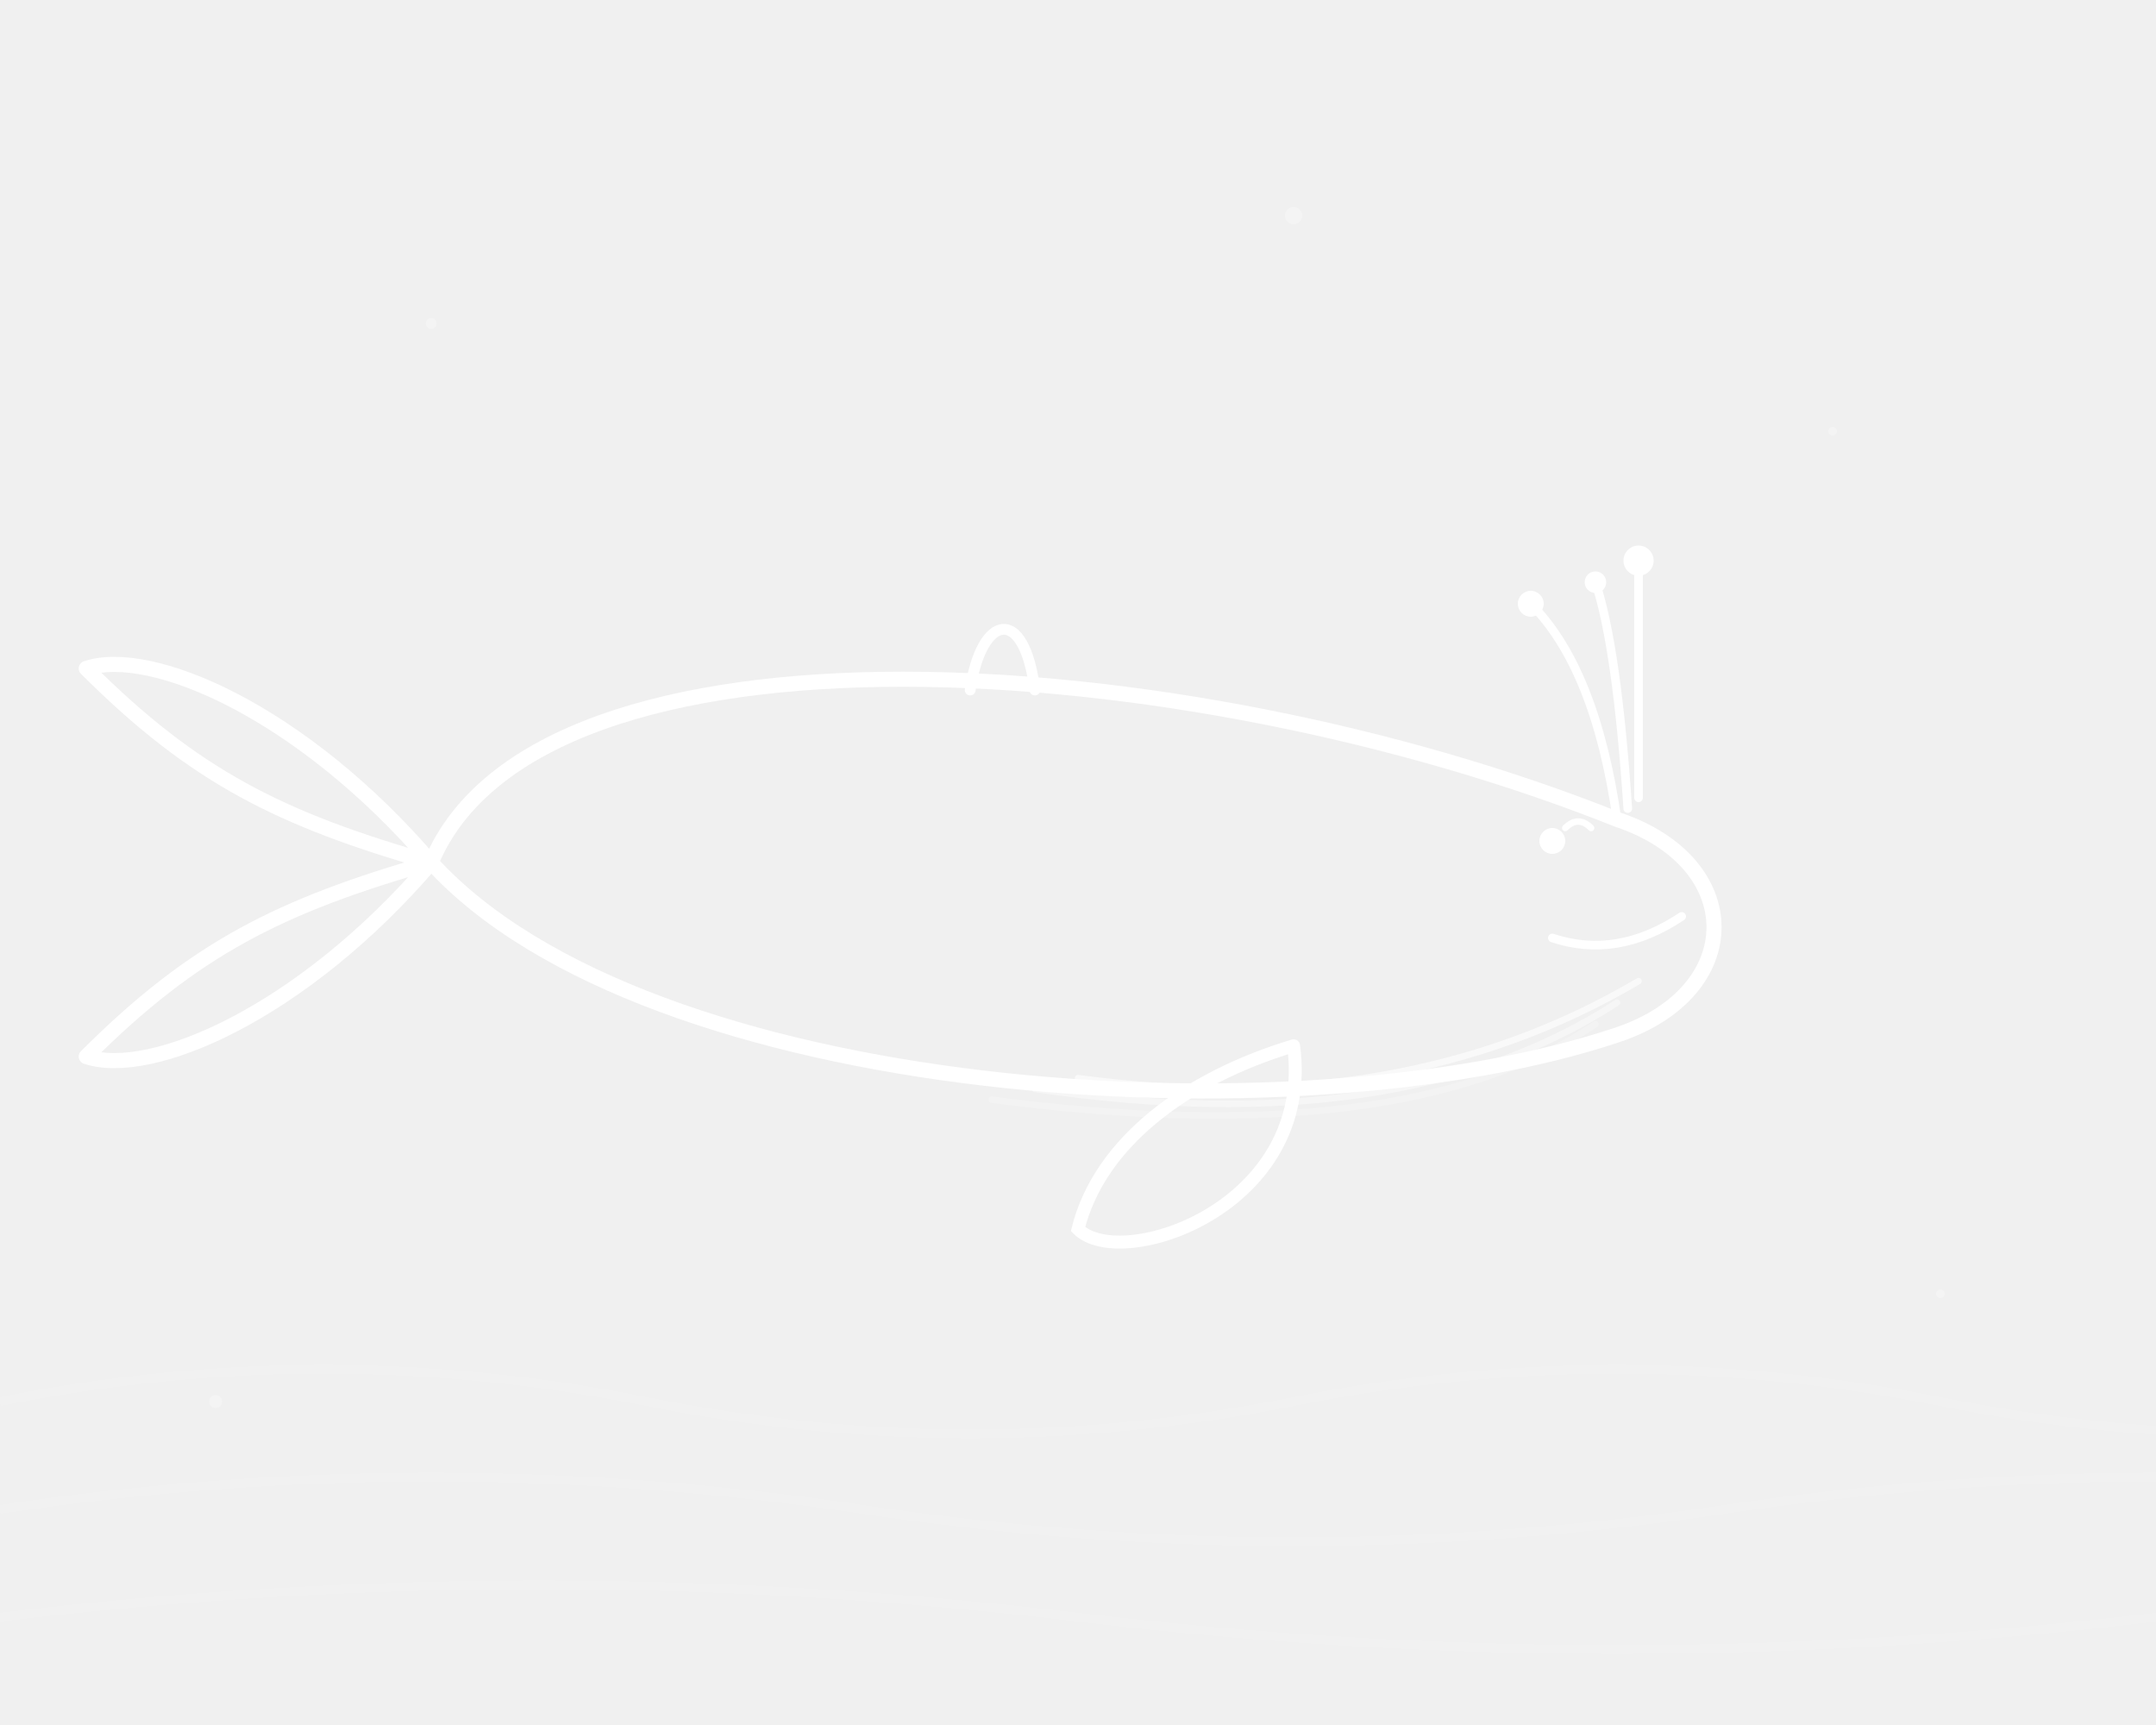
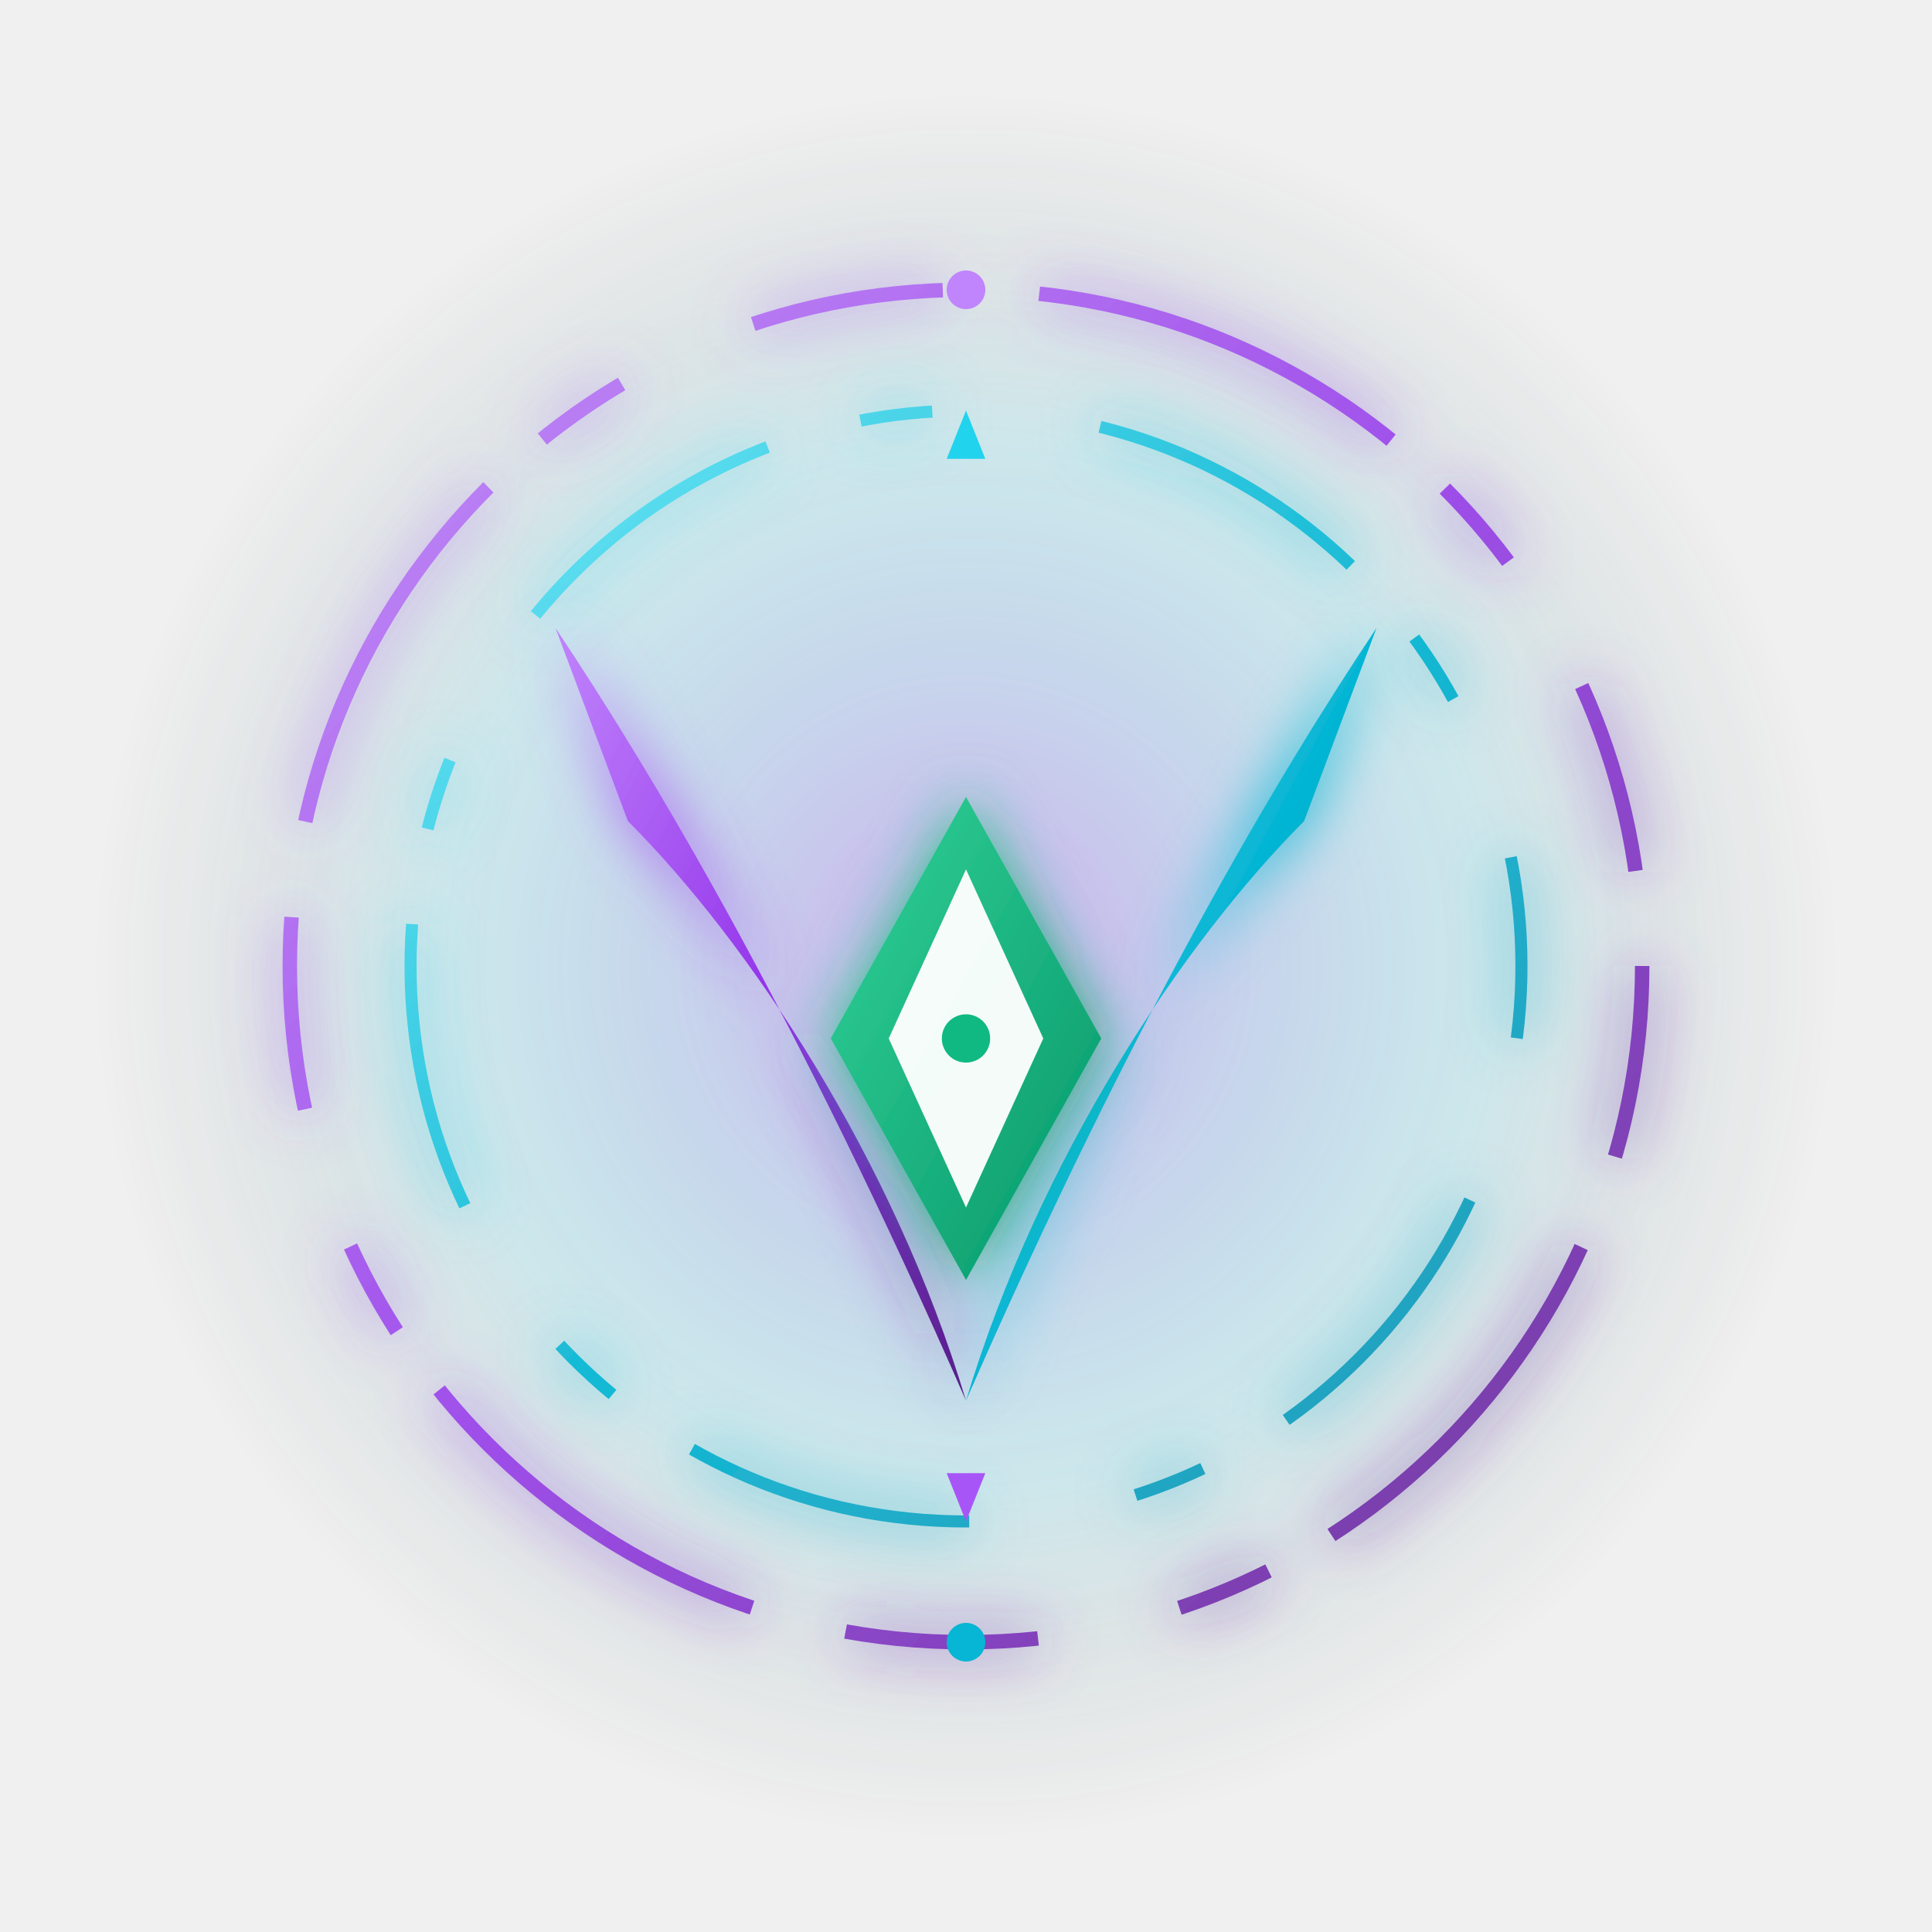
- <svg xmlns="http://www.w3.org/2000/svg" viewBox="0 0 1000 800" width="100%" height="100%">
+ <svg xmlns="http://www.w3.org/2000/svg" viewBox="0 0 400 400" width="100%" height="100%">
  <defs>
-     <style>
-       .whale-container { animation: swim 14s linear infinite; }
-       .whale-body-group { animation: bob 2.5s ease-in-out infinite; }
-       .tail { animation: swish 1.2s ease-in-out infinite; transform-origin: 200px 400px; }
-       .flipper { animation: flap 1.2s ease-in-out infinite; transform-origin: 600px 485px; }
-       
-       .drop { animation: spout 1.8s ease-out infinite; }
-       .drop:nth-child(1) { animation-delay: 0s; }
-       .drop:nth-child(2) { animation-delay: 0.6s; }
-       .drop:nth-child(3) { animation-delay: 1.2s; }
-       
-       .bubble { animation: bubble 2.5s ease-out infinite; opacity: 0; }
-       .bubble:nth-child(1) { animation-delay: 0s; }
-       .bubble:nth-child(2) { animation-delay: 0.8s; }
-       .bubble:nth-child(3) { animation-delay: 1.6s; }
-       
-       /* Background Waves */
-       .wave { animation: waveMove 4s ease-in-out infinite alternate; }
-       .wave2 { animation-duration: 5s; }
-       .wave3 { animation-duration: 6s; }
+     <radialGradient id="vGlow" cx="50%" cy="50%" r="50%">
+       <stop offset="0%" stop-color="#9333EA" stop-opacity="0.35" />
+       <stop offset="60%" stop-color="#06B6D4" stop-opacity="0.15" />
+       <stop offset="100%" stop-color="#090D16" stop-opacity="0" />
+     </radialGradient>
+     <linearGradient id="vPurple" x1="0%" y1="0%" x2="100%" y2="100%">
+       <stop offset="0%" stop-color="#C084FC" />
+       <stop offset="50%" stop-color="#9333EA" />
+       <stop offset="100%" stop-color="#581C87" />
+     </linearGradient>
+     <linearGradient id="vCyan" x1="0%" y1="0%" x2="100%" y2="100%">
+       <stop offset="0%" stop-color="#67E8F9" />
+       <stop offset="50%" stop-color="#06B6D4" />
+       <stop offset="100%" stop-color="#0891B2" />
+     </linearGradient>
+     <linearGradient id="vEmerald" x1="0%" y1="0%" x2="100%" y2="100%">
+       <stop offset="0%" stop-color="#34D399" />
+       <stop offset="100%" stop-color="#059669" />
+     </linearGradient>
+     <filter id="neonBlur" x="-30%" y="-30%" width="160%" height="160%">
+       <feGaussianBlur stdDeviation="6" result="blur" />
+       <feComposite in="SourceGraphic" in2="blur" operator="over" />
+     </filter>
+   </defs>
+   <style>
+     .ring-outer {
+       animation: spinRight 6s linear infinite;
+       transform-origin: 200px 200px;
+     }
+     .ring-inner {
+       animation: spinLeft 4s cubic-bezier(0.4, 0, 0.2, 1) infinite;
+       transform-origin: 200px 200px;
+     }
+     .core-pulse {
+       animation: pulseGlow 1.8s ease-in-out infinite alternate;
+       transform-origin: 200px 200px;
+     }
+     .fang-left {
+       animation: floatLeft 2.4s ease-in-out infinite alternate;
+       transform-origin: 200px 200px;
+     }
+     .fang-right {
+       animation: floatRight 2.4s ease-in-out infinite alternate;
+       transform-origin: 200px 200px;
+     }
+     .particle {
+       animation: orbit 3s linear infinite;
+       transform-origin: 200px 200px;
+     }
+     .particle-delay-1 { animation-delay: -1s; }
+     .particle-delay-2 { animation-delay: -2s; }

-       /* Keyframes */
-       @keyframes swim {
-         0% { transform: translate(100vw, 0); }
-         100% { transform: translate(-100vw, 0); }
-       }
-       @keyframes bob {
-         0%, 100% { transform: translateY(0px); }
-         50% { transform: translateY(-30px); }
-       }
-       @keyframes swish {
-         0%, 100% { transform: rotate(-22deg); }
-         50% { transform: rotate(22deg); }
-       }
-       @keyframes flap {
-         0%, 100% { transform: rotate(-18deg); }
-         50% { transform: rotate(18deg); }
-       }
-       @keyframes spout {
-         0% { transform: translateY(0px) scale(0.5); opacity: 1; }
-         100% { transform: translateY(-100px) scale(1.5); opacity: 0; }
-       }
-       @keyframes bubble {
-         0% { transform: translateY(0px) scale(0.5); opacity: 0.8; }
-         100% { transform: translateY(-150px) scale(1.8); opacity: 0; }
-       }
-       @keyframes waveMove {
-         0% { transform: translateX(-40px); }
-         100% { transform: translateX(40px); }
-       }
-     </style>
-   </defs>
-   <g class="background-waves" opacity="0.08">
-     <path class="wave" d="M 0 650 Q 150 620, 300 650 T 600 650 T 900 650 T 1200 650" fill="none" stroke="white" stroke-width="4" />
-     <path class="wave wave2" d="M 0 700 Q 200 670, 400 700 T 800 700 T 1200 700" fill="none" stroke="white" stroke-width="4" />
-     <path class="wave wave3" d="M 0 750 Q 250 720, 500 750 T 1000 750 T 1500 750" fill="none" stroke="white" stroke-width="4" />
+     @keyframes spinRight {
+       0% { transform: rotate(0deg); }
+       100% { transform: rotate(360deg); }
+     }
+     @keyframes spinLeft {
+       0% { transform: rotate(360deg); }
+       100% { transform: rotate(0deg); }
+     }
+     @keyframes pulseGlow {
+       0% { transform: scale(0.92); opacity: 0.8; filter: drop-shadow(0 0 8px #9333EA); }
+       100% { transform: scale(1.08); opacity: 1; filter: drop-shadow(0 0 20px #06B6D4); }
+     }
+     @keyframes floatLeft {
+       0% { transform: translateY(-4px) rotate(-1deg); }
+       100% { transform: translateY(4px) rotate(1deg); }
+     }
+     @keyframes floatRight {
+       0% { transform: translateY(4px) rotate(1deg); }
+       100% { transform: translateY(-4px) rotate(-1deg); }
+     }
+     @keyframes orbit {
+       0% { transform: rotate(0deg) translateX(110px) rotate(0deg); }
+       100% { transform: rotate(360deg) translateX(110px) rotate(-360deg); }
+     }
+   </style>
+   <circle cx="200" cy="200" r="180" fill="url(#vGlow)" />
+   <g class="ring-outer">
+     <circle cx="200" cy="200" r="140" fill="none" stroke="url(#vPurple)" stroke-width="3" stroke-dasharray="40 20 80 15 20 30" opacity="0.85" filter="url(#neonBlur)" />
+     <circle cx="200" cy="60" r="4" fill="#C084FC" />
+     <circle cx="200" cy="340" r="4" fill="#06B6D4" />
  </g>
-   <g class="sparkles" opacity="0.3">
-     <circle cx="200" cy="150" r="2.5" fill="white">
-       <animate attributeName="opacity" values="0;1;0" dur="3s" repeatCount="indefinite" />
-     </circle>
-     <circle cx="600" cy="100" r="4" fill="white">
-       <animate attributeName="opacity" values="0;1;0" dur="4s" repeatCount="indefinite" begin="1.5s" />
-     </circle>
-     <circle cx="850" cy="200" r="2" fill="white">
-       <animate attributeName="opacity" values="0;1;0" dur="3.5s" repeatCount="indefinite" begin="0.8s" />
-     </circle>
-     <circle cx="100" cy="650" r="3" fill="white">
-       <animate attributeName="opacity" values="0;1;0" dur="4.5s" repeatCount="indefinite" begin="2.5s" />
-     </circle>
-     <circle cx="900" cy="600" r="2" fill="white">
-       <animate attributeName="opacity" values="0;1;0" dur="3.2s" repeatCount="indefinite" begin="1s" />
-     </circle>
+   <g class="ring-inner">
+     <circle cx="200" cy="200" r="115" fill="none" stroke="url(#vCyan)" stroke-width="2.5" stroke-dasharray="15 35 60 20" opacity="0.9" filter="url(#neonBlur)" />
+     <polygon points="200,85 204,95 196,95" fill="#22D3EE" />
+     <polygon points="200,315 204,305 196,305" fill="#A855F7" />
  </g>
-   <g class="whale-container">
-     <g class="whale-body-group">
-       <path d="M 200 400                C 250 280, 550 300, 750 380                C 810 400, 810 460, 750 480                C 600 530, 300 510, 200 400 Z" fill="none" stroke="white" stroke-width="7" stroke-linecap="round" stroke-linejoin="round" />
-       <path d="M 450 320 C 455 285, 475 280, 480 320" fill="none" stroke="white" stroke-width="5" stroke-linecap="round" />
-       <path d="M 760 455 Q 650 520, 500 500" fill="none" stroke="white" stroke-width="3" stroke-linecap="round" opacity="0.6" />
-       <path d="M 750 465 Q 650 530, 480 505" fill="none" stroke="white" stroke-width="3" stroke-linecap="round" opacity="0.4" />
-       <path d="M 740 475 Q 650 535, 460 510" fill="none" stroke="white" stroke-width="3" stroke-linecap="round" opacity="0.2" />
-       <circle cx="720" cy="390" r="6" fill="white" />
-       <path d="M 726 384 Q 732 378, 738 384" fill="none" stroke="white" stroke-width="3" stroke-linecap="round" />
-       <path d="M 780 425 Q 750 445, 720 435" fill="none" stroke="white" stroke-width="4" stroke-linecap="round" />
-       <g class="tail">
-         <path d="M 200 400                  C 140 330, 70 300, 40 310                  C 90 360, 130 380, 200 400" fill="none" stroke="white" stroke-width="7" stroke-linecap="round" stroke-linejoin="round" />
-         <path d="M 200 400                  C 140 470, 70 500, 40 490                  C 90 440, 130 420, 200 400" fill="none" stroke="white" stroke-width="7" stroke-linecap="round" stroke-linejoin="round" />
-       </g>
-       <g class="flipper">
-         <path d="M 600 485 C 610 560, 520 590, 500 570 C 510 530, 550 500, 600 485" fill="none" stroke="white" stroke-width="6" stroke-linecap="round" />
-       </g>
-       <g class="spout">
-         <path d="M 750 380 Q 740 310, 710 280" fill="none" stroke="white" stroke-width="4" stroke-linecap="round" />
-         <path d="M 755 375 Q 750 300, 740 270" fill="none" stroke="white" stroke-width="4" stroke-linecap="round" />
-         <path d="M 760 370 Q 760 300, 760 260" fill="none" stroke="white" stroke-width="4" stroke-linecap="round" />
-         <circle class="drop" cx="710" cy="280" r="6" fill="white" />
-         <circle class="drop" cx="740" cy="270" r="5" fill="white" />
-         <circle class="drop" cx="760" cy="260" r="7" fill="white" />
-       </g>
-       <circle class="bubble" cx="710" cy="435" r="6" fill="white" />
-       <circle class="bubble" cx="690" cy="445" r="8" fill="white" />
-       <circle class="bubble" cx="670" cy="440" r="5" fill="white" />
-     </g>
+   <circle class="particle" cx="200" cy="200" r="5" fill="#34D399" filter="url(#neonBlur)" />
+   <circle class="particle particle-delay-1" cx="200" cy="200" r="4" fill="#22D3EE" filter="url(#neonBlur)" />
+   <circle class="particle particle-delay-2" cx="200" cy="200" r="4.5" fill="#C084FC" filter="url(#neonBlur)" />
+   <g class="core-pulse">
+     <path class="fang-left" d="M 115 130 C 135 160, 165 210, 200 290 C 185 240, 155 195, 130 170 Z" fill="url(#vPurple)" filter="url(#neonBlur)" />
+     <path class="fang-right" d="M 285 130 C 265 160, 235 210, 200 290 C 215 240, 245 195, 270 170 Z" fill="url(#vCyan)" filter="url(#neonBlur)" />
+     <polygon points="200,165 228,215 200,265 172,215" fill="url(#vEmerald)" filter="url(#neonBlur)" />
+     <polygon points="200,180 216,215 200,250 184,215" fill="#FFFFFF" opacity="0.95" />
+     <circle cx="200" cy="215" r="5" fill="#10B981" />
  </g>
</svg>
